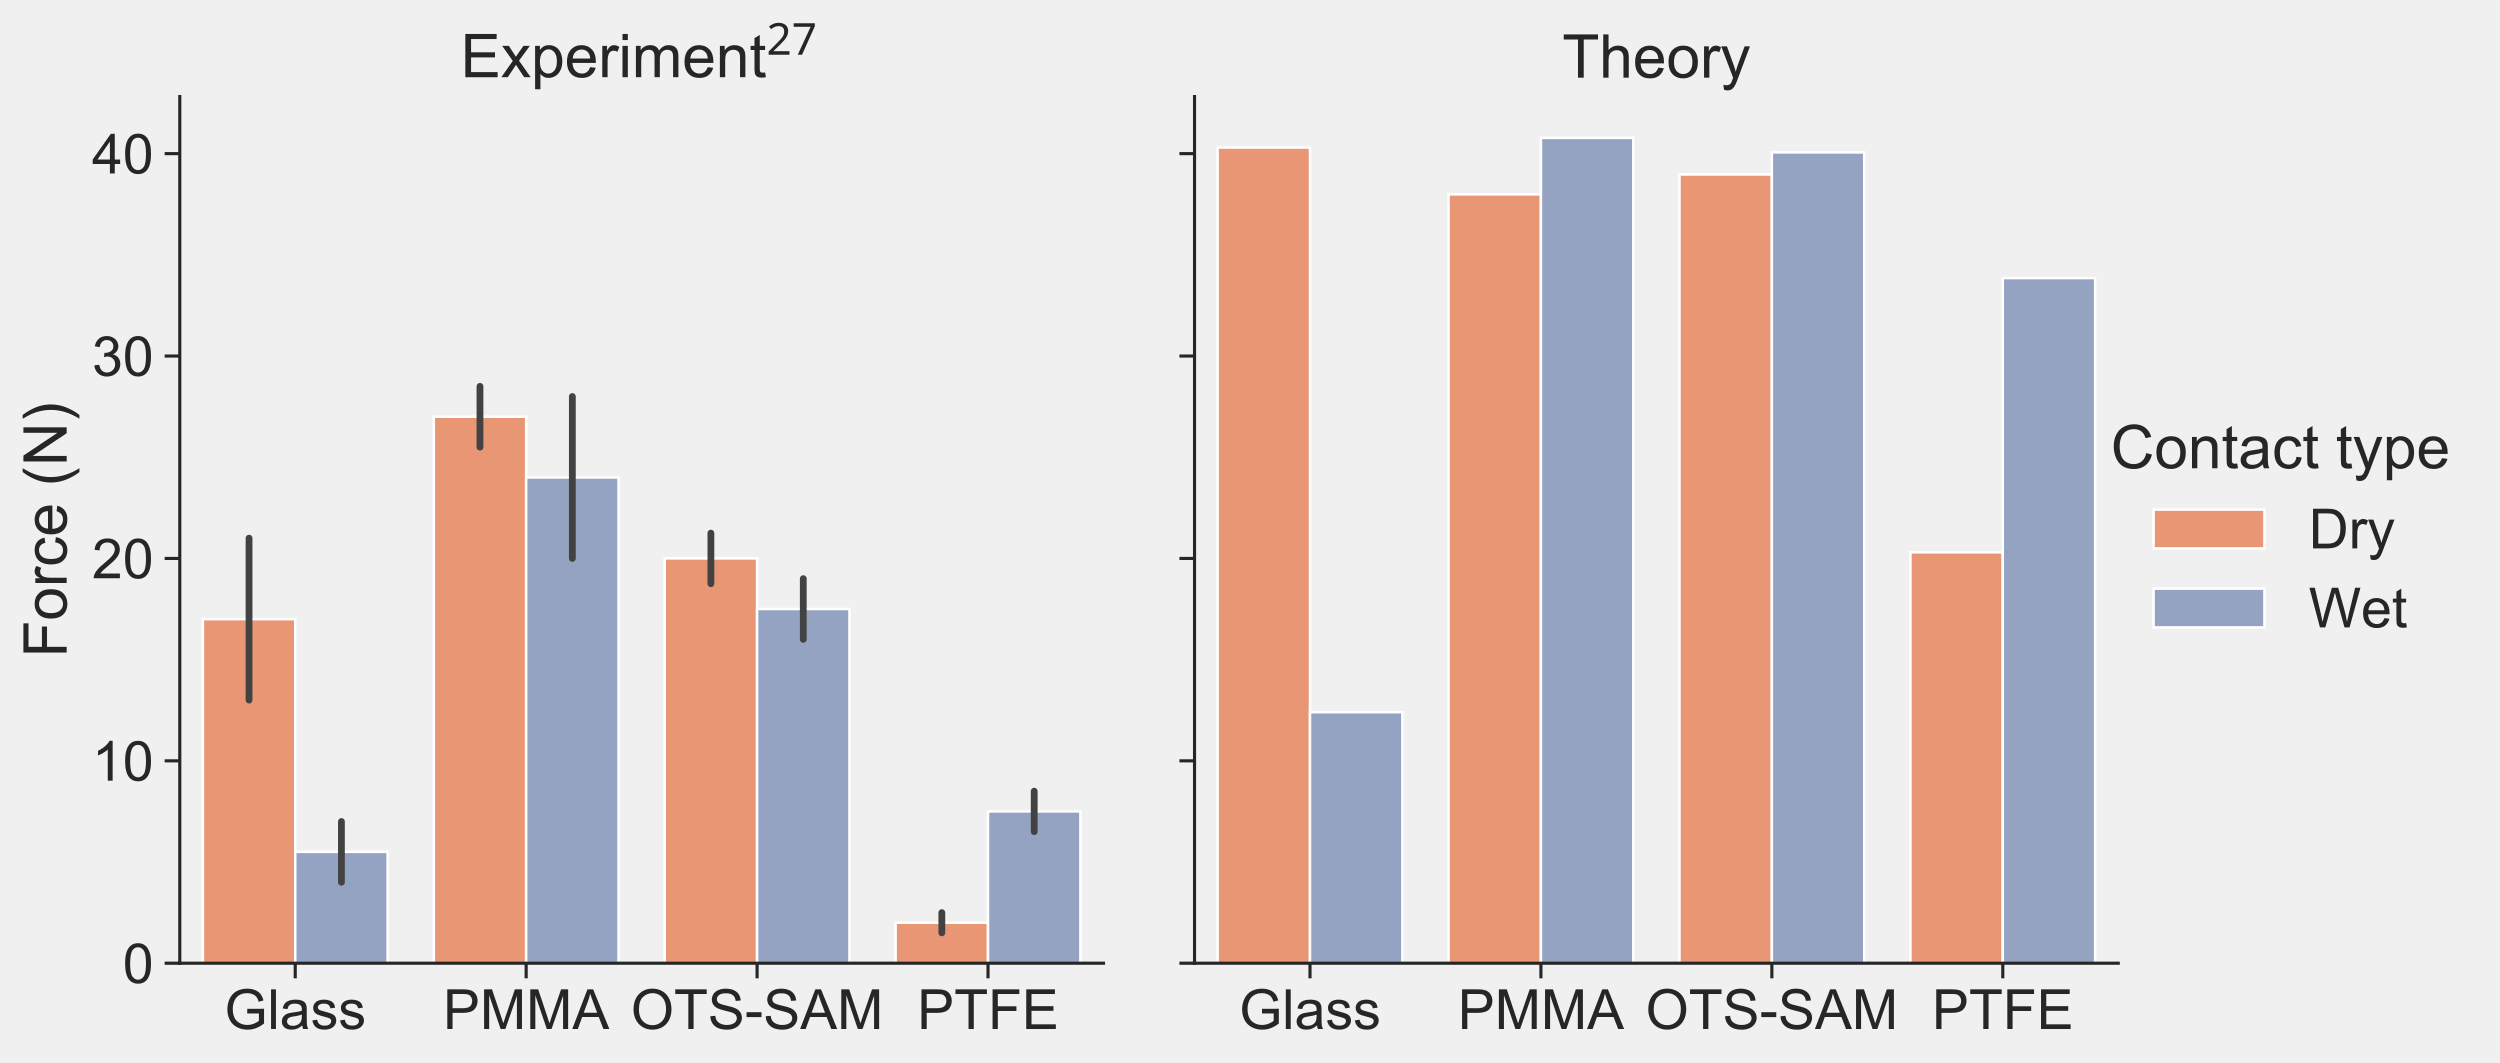
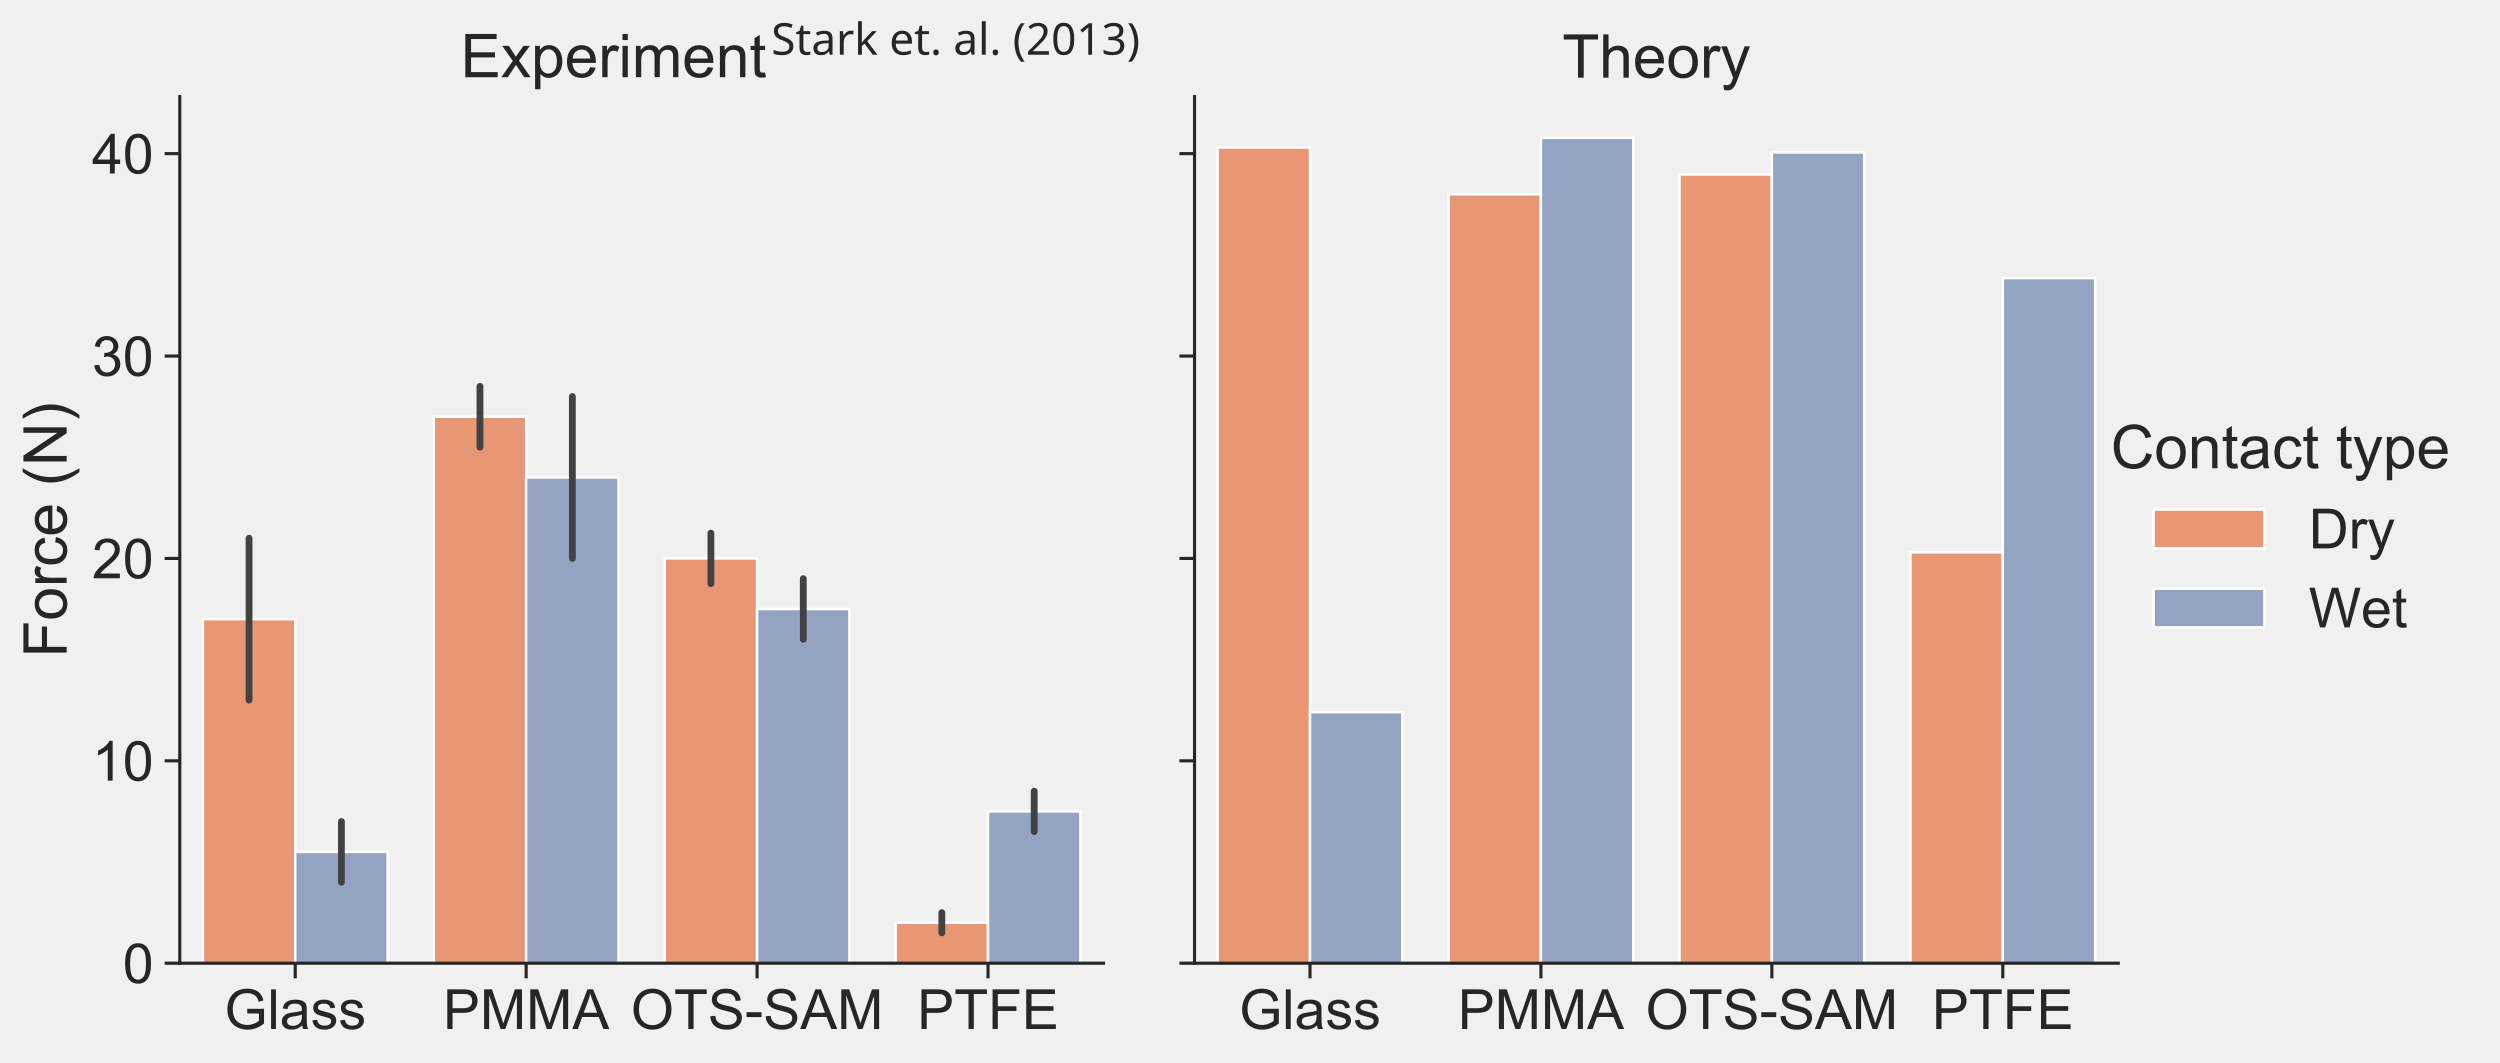
<svg xmlns="http://www.w3.org/2000/svg" xmlns:xlink="http://www.w3.org/1999/xlink" height="337.496pt" version="1.1" viewBox="0 0 793.965 337.496" width="793.965pt" id="svg573">
  <defs id="defs4">
    <style type="text/css" id="style2">
*{stroke-linecap:butt;stroke-linejoin:round;}
  </style>
    <defs id="defs288">
      <path d="m 0.734,0 18.938,26.953 -17.516,24.906 h 10.984 l 7.953,-12.156 q 2.25,-3.469 3.609,-5.812 2.156,3.219 3.953,5.703 l 8.75,12.266 h 10.5 L 29.984,27.438 49.266,0 H 38.484 L 27.828,16.109 25,20.453 11.375,0 Z" id="ArialMT-120" />
      <path d="m 6.594,-19.875 v 71.734 h 8 V 45.125 Q 17.438,49.078 21,51.047 q 3.562,1.984 8.641,1.984 6.641,0 11.719,-3.422 5.078,-3.422 7.656,-9.656 2.594,-6.219 2.594,-13.641 0,-7.953 -2.859,-14.328 Q 45.906,5.609 40.453,2.219 35.016,-1.172 29,-1.172 q -4.391,0 -7.891,1.859 Q 17.625,2.547 15.375,5.375 v -25.25 z m 7.953,45.516 q 0,-10.016 4.047,-14.797 4.062,-4.781 9.828,-4.781 5.859,0 10.031,4.953 Q 42.625,15.969 42.625,26.375 q 0,9.906 -4.078,14.828 -4.078,4.938 -9.734,4.938 -5.625,0 -9.953,-5.25 -4.312,-5.25 -4.312,-15.25 z" id="ArialMT-112" />
      <path d="M 6.641,61.469 V 71.578 H 15.438 V 61.469 Z M 6.641,0 V 51.859 H 15.438 V 0 Z" id="ArialMT-105" />
      <path d="m 6.594,0 v 51.859 h 7.859 v -7.281 q 2.438,3.812 6.484,6.125 4.062,2.328 9.234,2.328 5.766,0 9.453,-2.391 3.688,-2.391 5.203,-6.688 6.156,9.078 16.016,9.078 7.719,0 11.859,-4.281 4.156,-4.266 4.156,-13.156 V 0 h -8.75 v 32.672 q 0,5.266 -0.859,7.578 -0.844,2.328 -3.094,3.734 -2.234,1.422 -5.266,1.422 -5.469,0 -9.094,-3.641 Q 46.188,38.141 46.188,30.125 V 0 h -8.781 v 33.688 q 0,5.859 -2.156,8.781 -2.141,2.938 -7.031,2.938 -3.703,0 -6.859,-1.953 Q 18.219,41.5 16.797,37.734 15.375,33.984 15.375,26.906 V 0 Z" id="ArialMT-109" />
      <path d="M 6.594,0 V 51.859 H 14.5 v -7.375 q 5.719,8.547 16.5,8.547 4.688,0 8.625,-1.688 3.938,-1.688 5.891,-4.422 Q 47.469,44.188 48.25,40.438 48.734,37.984 48.734,31.891 V 0 H 39.938 v 31.547 q 0,5.375 -1.031,8.031 -1.016,2.656 -3.625,4.234 -2.609,1.594 -6.125,1.594 -5.625,0 -9.703,-3.562 Q 15.375,38.281 15.375,28.328 V 0 Z" id="ArialMT-110" />
      <path d="M 25.781,7.859 27.047,0.094 Q 23.344,-0.688 20.406,-0.688 15.625,-0.688 12.984,0.828 10.359,2.344 9.281,4.812 8.203,7.281 8.203,15.188 v 29.828 h -6.438 v 6.844 h 6.438 v 12.844 L 16.938,69.969 V 51.859 h 8.844 v -6.844 H 16.938 v -30.312 q 0,-3.766 0.469,-4.844 0.469,-1.062 1.516,-1.703 1.047,-0.641 3,-0.641 1.469,0 3.859,0.344 z" id="ArialMT-116" />
      <path d="M 19.188,8.297 H 53.609 V 0 H 7.328 v 8.297 q 5.609,5.812 15.297,15.594 9.703,9.797 12.188,12.641 4.734,5.312 6.609,9 1.891,3.688 1.891,7.25 0,5.812 -4.078,9.469 -4.078,3.672 -10.625,3.672 -4.641,0 -9.797,-1.609 -5.141,-1.609 -11,-4.891 v 9.969 Q 13.766,71.781 18.938,73 q 5.188,1.219 9.484,1.219 11.328,0 18.062,-5.672 6.734,-5.656 6.734,-15.125 0,-4.5 -1.688,-8.531 Q 49.859,40.875 45.406,35.406 44.188,33.984 37.641,27.219 31.109,20.453 19.188,8.297 Z" id="DejaVuSans-50" />
      <path d="m 10.797,72.906 h 38.719 v -8.312 h -29.688 V 46.734 q 2.141,0.734 4.281,1.094 2.156,0.359 4.312,0.359 Q 40.625,48.188 47.75,41.5 54.891,34.812 54.891,23.391 54.891,11.625 47.562,5.094 40.234,-1.422 26.906,-1.422 q -4.594,0 -9.359,0.781 -4.75,0.781 -9.828,2.344 V 11.625 q 4.391,-2.391 9.078,-3.562 4.688,-1.172 9.906,-1.172 8.453,0 13.375,4.438 4.938,4.438 4.938,12.062 0,7.609 -4.938,12.047 -4.922,4.453 -13.375,4.453 -3.953,0 -7.891,-0.875 -3.922,-0.875 -8.016,-2.734 z" id="DejaVuSans-53" />
    </defs>
  </defs>
  <g id="patch_1">
    <path d="M 0,337.496 H 793.965 V 0 H 0 Z" style="fill:none" id="path6" />
  </g>
  <g id="patch_2">
    <path d="M 57.093,305.9 H 350.449 V 30.672 H 57.093 Z" style="fill:none" id="path9" />
  </g>
  <g id="matplotlib.axis_1">
    <g id="xtick_1">
      <g id="line2d_1">
        <defs id="defs13">
          <path d="M 0,0 V 4.8" id="mce56244f4a" style="stroke:#262626" />
        </defs>
        <g id="g17">
          <use style="fill:#262626;stroke:#262626" x="93.762" xlink:href="#mce56244f4a" y="305.9" id="use15" width="100%" height="100%" />
        </g>
      </g>
      <g id="text_1">
        <defs id="defs24">
          <path d="m 41.219,28.078 v 8.391 l 30.312,0.062 V 9.969 Q 64.547,4.391 57.125,1.578 49.703,-1.219 41.891,-1.219 q -10.547,0 -19.172,4.516 -8.609,4.516 -13,13.062 -4.391,8.547 -4.391,19.094 0,10.453 4.359,19.5 4.375,9.062 12.578,13.453 8.203,4.391 18.891,4.391 7.766,0 14.031,-2.516 6.281,-2.5 9.844,-7 3.578,-4.484 5.422,-11.719 l -8.531,-2.344 q -1.625,5.469 -4.016,8.594 -2.391,3.125 -6.844,5 -4.438,1.891 -9.844,1.891 -6.5,0 -11.234,-1.984 Q 25.25,60.75 22.344,57.516 19.438,54.297 17.828,50.438 15.094,43.797 15.094,36.031 q 0,-9.562 3.297,-16.016 3.297,-6.438 9.594,-9.562 6.297,-3.125 13.375,-3.125 6.156,0 12.016,2.359 5.859,2.375 8.875,5.062 v 13.328 z" id="ArialMT-71" />
          <path d="M 6.391,0 V 71.578 H 15.188 V 0 Z" id="ArialMT-108" />
          <path d="M 40.438,6.391 Q 35.547,2.25 31.031,0.531 q -4.516,-1.703 -9.688,-1.703 -8.547,0 -13.141,4.172 -4.594,4.172 -4.594,10.672 0,3.812 1.734,6.953 1.734,3.156 4.547,5.062 2.812,1.906 6.328,2.875 2.578,0.688 7.812,1.328 10.641,1.266 15.672,3.016 0.047,1.812 0.047,2.297 0,5.375 -2.5,7.578 -3.359,2.969 -10,2.969 -6.203,0 -9.156,-2.172 -2.953,-2.172 -4.375,-7.688 L 5.125,37.062 q 1.172,5.516 3.859,8.906 2.688,3.391 7.766,5.219 5.078,1.844 11.766,1.844 6.641,0 10.781,-1.562 4.156,-1.562 6.109,-3.938 1.953,-2.359 2.734,-5.984 0.438,-2.234 0.438,-8.094 v -11.719 q 0,-12.266 0.562,-15.516 Q 49.703,2.984 51.375,0 h -9.188 q -1.359,2.734 -1.75,6.391 z M 39.703,26.031 Q 34.906,24.078 25.344,22.703 19.922,21.922 17.672,20.938 15.438,19.969 14.203,18.094 q -1.219,-1.875 -1.219,-4.172 0,-3.516 2.656,-5.859 2.672,-2.344 7.797,-2.344 5.078,0 9.031,2.219 3.953,2.219 5.812,6.078 1.422,2.984 1.422,8.781 z" id="ArialMT-97" />
          <path d="m 3.078,15.484 8.688,1.359 Q 12.5,11.625 15.844,8.844 19.188,6.062 25.203,6.062 q 6.047,0 8.969,2.453 2.938,2.469 2.938,5.797 0,2.969 -2.594,4.688 Q 32.719,20.172 25.531,21.969 15.875,24.422 12.141,26.203 8.406,27.984 6.469,31.125 q -1.922,3.156 -1.922,6.969 0,3.453 1.578,6.406 1.594,2.969 4.328,4.922 2.047,1.5 5.578,2.547 3.547,1.062 7.609,1.062 6.094,0 10.703,-1.766 4.625,-1.75 6.812,-4.766 2.203,-3 3.031,-8.016 L 35.594,37.312 q -0.578,4 -3.391,6.234 -2.812,2.25 -7.938,2.25 -6.047,0 -8.641,-2 -2.594,-2 -2.594,-4.688 0,-1.703 1.078,-3.078 1.078,-1.406 3.375,-2.344 1.312,-0.484 7.766,-2.234 9.328,-2.5 13,-4.094 3.688,-1.578 5.781,-4.609 2.109,-3.016 2.109,-7.516 0,-4.391 -2.562,-8.281 -2.562,-3.875 -7.406,-6 -4.828,-2.125 -10.922,-2.125 -10.109,0 -15.406,4.203 -5.297,4.203 -6.766,12.453 z" id="ArialMT-115" />
        </defs>
        <g style="fill:#262626" transform="matrix(0.176,0,0,-0.176,71.2685,326.7978)" id="g36">
          <use xlink:href="#ArialMT-71" id="use26" x="0" y="0" width="100%" height="100%" />
          <use x="77.783" xlink:href="#ArialMT-108" id="use28" y="0" width="100%" height="100%" />
          <use x="100" xlink:href="#ArialMT-97" id="use30" y="0" width="100%" height="100%" />
          <use x="155.615" xlink:href="#ArialMT-115" id="use32" y="0" width="100%" height="100%" />
          <use x="205.615" xlink:href="#ArialMT-115" id="use34" y="0" width="100%" height="100%" />
        </g>
      </g>
    </g>
    <g id="xtick_2">
      <g id="line2d_2">
        <g id="g42">
          <use style="fill:#262626;stroke:#262626" x="167.101" xlink:href="#mce56244f4a" y="305.9" id="use40" width="100%" height="100%" />
        </g>
      </g>
      <g id="text_2">
        <defs id="defs48">
          <path d="m 7.719,0 v 71.578 h 27 q 7.125,0 10.891,-0.672 5.266,-0.891 8.828,-3.359 3.578,-2.453 5.75,-6.906 2.172,-4.438 2.172,-9.766 0,-9.125 -5.812,-15.453 -5.812,-6.312 -21,-6.312 H 17.188 V 0 Z m 9.469,37.547 h 18.5 q 9.188,0 13.047,3.422 3.859,3.422 3.859,9.625 0,4.484 -2.281,7.672 Q 48.047,61.469 44.344,62.5 41.938,63.141 35.5,63.141 H 17.188 Z" id="ArialMT-80" />
          <path d="M 7.422,0 V 71.578 H 21.688 L 38.625,20.906 q 2.344,-7.094 3.422,-10.609 1.219,3.906 3.797,11.484 l 17.141,49.797 h 12.75 V 0 h -9.125 V 59.906 L 45.797,0 H 37.25 L 16.547,60.938 V 0 Z" id="ArialMT-77" />
          <path d="M -0.141,0 27.344,71.578 H 37.547 L 66.844,0 H 56.062 L 47.703,21.688 H 17.781 L 9.906,0 Z m 20.656,29.391 H 44.781 L 37.312,49.219 Q 33.891,58.25 32.234,64.062 30.859,57.172 28.375,50.391 Z" id="ArialMT-65" />
        </defs>
        <g style="fill:#262626" transform="matrix(0.176,0,0,-0.176,140.7014,326.7978)" id="g58">
          <use xlink:href="#ArialMT-80" id="use50" x="0" y="0" width="100%" height="100%" />
          <use x="66.699" xlink:href="#ArialMT-77" id="use52" y="0" width="100%" height="100%" />
          <use x="150" xlink:href="#ArialMT-77" id="use54" y="0" width="100%" height="100%" />
          <use x="233.301" xlink:href="#ArialMT-65" id="use56" y="0" width="100%" height="100%" />
        </g>
      </g>
    </g>
    <g id="xtick_3">
      <g id="line2d_3">
        <g id="g64">
          <use style="fill:#262626;stroke:#262626" x="240.441" xlink:href="#mce56244f4a" y="305.9" id="use62" width="100%" height="100%" />
        </g>
      </g>
      <g id="text_3">
        <defs id="defs71">
          <path d="m 4.828,34.859 q 0,17.828 9.562,27.906 9.578,10.094 24.719,10.094 9.922,0 17.875,-4.75 7.953,-4.734 12.125,-13.203 4.188,-8.469 4.188,-19.219 0,-10.875 -4.406,-19.469 Q 64.5,7.625 56.438,3.203 48.391,-1.219 39.062,-1.219 q -10.109,0 -18.078,4.875 -7.953,4.891 -12.062,13.328 -4.094,8.453 -4.094,17.875 z M 14.594,34.719 q 0,-12.938 6.953,-20.391 6.969,-7.438 17.469,-7.438 10.688,0 17.594,7.516 6.922,7.516 6.922,21.344 0,8.734 -2.953,15.25 -2.953,6.516 -8.656,10.109 -5.688,3.594 -12.766,3.594 -10.047,0 -17.312,-6.922 -7.25,-6.906 -7.25,-23.062 z" id="ArialMT-79" />
          <path d="M 25.922,0 V 63.141 H 2.344 v 8.438 h 56.734 v -8.438 H 35.406 V 0 Z" id="ArialMT-84" />
          <path d="m 4.5,23 8.922,0.781 q 0.641,-5.375 2.953,-8.812 2.328,-3.438 7.203,-5.562 4.891,-2.125 11,-2.125 5.406,0 9.562,1.609 4.156,1.609 6.172,4.406 2.031,2.812 2.031,6.141 0,3.359 -1.953,5.875 -1.953,2.516 -6.438,4.234 -2.891,1.125 -12.75,3.484 -9.859,2.375 -13.812,4.469 -5.141,2.688 -7.656,6.656 -2.5,3.984 -2.5,8.922 0,5.422 3.062,10.125 3.078,4.719 8.984,7.156 5.922,2.438 13.141,2.438 7.953,0 14.031,-2.562 6.094,-2.562 9.359,-7.547 3.266,-4.969 3.516,-11.266 L 50.25,50.734 q -0.734,6.781 -4.969,10.25 -4.219,3.469 -12.469,3.469 -8.594,0 -12.531,-3.156 -3.922,-3.141 -3.922,-7.578 0,-3.859 2.781,-6.359 2.734,-2.484 14.281,-5.094 11.547,-2.609 15.844,-4.562 6.25,-2.891 9.219,-7.312 2.984,-4.406 2.984,-10.172 0,-5.719 -3.266,-10.781 -3.266,-5.047 -9.406,-7.859 -6.125,-2.797 -13.781,-2.797 -9.719,0 -16.297,2.828 Q 12.156,4.438 8.422,10.125 4.688,15.828 4.5,23 Z" id="ArialMT-83" />
          <path d="m 3.172,21.484 v 8.844 h 27 v -8.844 z" id="ArialMT-45" />
        </defs>
        <g style="fill:#262626" transform="matrix(0.176,0,0,-0.176,200.3511,326.7978)" id="g87">
          <use xlink:href="#ArialMT-79" id="use73" x="0" y="0" width="100%" height="100%" />
          <use x="77.783" xlink:href="#ArialMT-84" id="use75" y="0" width="100%" height="100%" />
          <use x="138.867" xlink:href="#ArialMT-83" id="use77" y="0" width="100%" height="100%" />
          <use x="205.566" xlink:href="#ArialMT-45" id="use79" y="0" width="100%" height="100%" />
          <use x="238.867" xlink:href="#ArialMT-83" id="use81" y="0" width="100%" height="100%" />
          <use x="305.566" xlink:href="#ArialMT-65" id="use83" y="0" width="100%" height="100%" />
          <use x="372.266" xlink:href="#ArialMT-77" id="use85" y="0" width="100%" height="100%" />
        </g>
      </g>
    </g>
    <g id="xtick_4">
      <g id="line2d_4">
        <g id="g93">
          <use style="fill:#262626;stroke:#262626" x="313.78" xlink:href="#mce56244f4a" y="305.9" id="use91" width="100%" height="100%" />
        </g>
      </g>
      <g id="text_4">
        <defs id="defs98">
          <path d="M 8.203,0 V 71.578 H 56.5 v -8.438 H 17.672 V 40.969 h 33.594 V 32.516 H 17.672 V 0 Z" id="ArialMT-70" />
          <path d="m 7.906,0 v 71.578 h 51.766 v -8.438 H 17.391 V 41.219 h 39.594 V 32.812 H 17.391 V 8.453 h 43.938 V 0 Z" id="ArialMT-69" />
        </defs>
        <g style="fill:#262626" transform="matrix(0.176,0,0,-0.176,291.2903,326.7978)" id="g108">
          <use xlink:href="#ArialMT-80" id="use100" x="0" y="0" width="100%" height="100%" />
          <use x="66.699" xlink:href="#ArialMT-84" id="use102" y="0" width="100%" height="100%" />
          <use x="127.783" xlink:href="#ArialMT-70" id="use104" y="0" width="100%" height="100%" />
          <use x="188.867" xlink:href="#ArialMT-69" id="use106" y="0" width="100%" height="100%" />
        </g>
      </g>
    </g>
  </g>
  <g id="matplotlib.axis_2">
    <g id="ytick_1">
      <g id="line2d_5">
        <defs id="defs114">
          <path d="M 0,0 H -4.8" id="m648269ca8a" style="stroke:#262626" />
        </defs>
        <g id="g118">
          <use style="fill:#262626;stroke:#262626" x="57.092" xlink:href="#m648269ca8a" y="305.9" id="use116" width="100%" height="100%" />
        </g>
      </g>
      <g id="text_5">
        <defs id="defs122">
          <path d="m 4.156,35.297 q 0,12.703 2.609,20.438 2.609,7.75 7.75,11.938 5.156,4.203 12.969,4.203 5.766,0 10.109,-2.328 4.344,-2.312 7.172,-6.688 Q 47.609,58.5 49.219,52.219 q 1.609,-6.266 1.609,-16.922 0,-12.594 -2.594,-20.328 Q 45.656,7.234 40.5,3 35.359,-1.219 27.484,-1.219 q -10.344,0 -16.25,7.422 -7.078,8.938 -7.078,29.094 z m 9.031,0 q 0,-17.625 4.125,-23.469 Q 21.438,6 27.484,6 q 6.062,0 10.188,5.859 4.125,5.859 4.125,23.438 0,17.688 -4.125,23.484 -4.125,5.812 -10.281,5.812 -6.047,0 -9.672,-5.125 Q 13.188,52.938 13.188,35.297 Z" id="ArialMT-48" />
        </defs>
        <g style="fill:#262626" transform="matrix(0.176,0,0,-0.176,39.00525,312.1989)" id="g126">
          <use xlink:href="#ArialMT-48" id="use124" x="0" y="0" width="100%" height="100%" />
        </g>
      </g>
    </g>
    <g id="ytick_2">
      <g id="line2d_6">
        <g id="g132">
          <use style="fill:#262626;stroke:#262626" x="57.092" xlink:href="#m648269ca8a" y="241.623" id="use130" width="100%" height="100%" />
        </g>
      </g>
      <g id="text_6">
        <defs id="defs136">
          <path d="m 37.25,0 h -8.781 v 56 q -3.172,-3.016 -8.328,-6.047 -5.156,-3.031 -9.25,-4.547 v 8.5 q 7.375,3.469 12.891,8.391 5.516,4.938 7.812,9.578 H 37.25 Z" id="ArialMT-49" />
        </defs>
        <g style="fill:#262626" transform="matrix(0.176,0,0,-0.176,29.218,247.9218)" id="g142">
          <use xlink:href="#ArialMT-49" id="use138" x="0" y="0" width="100%" height="100%" />
          <use x="55.615" xlink:href="#ArialMT-48" id="use140" y="0" width="100%" height="100%" />
        </g>
      </g>
    </g>
    <g id="ytick_3">
      <g id="line2d_7">
        <g id="g148">
          <use style="fill:#262626;stroke:#262626" x="57.092" xlink:href="#m648269ca8a" y="177.346" id="use146" width="100%" height="100%" />
        </g>
      </g>
      <g id="text_7">
        <defs id="defs152">
          <path d="M 50.344,8.453 V 0 H 3.031 Q 2.938,3.172 4.047,6.109 5.859,10.938 9.828,15.625 13.812,20.312 21.344,26.469 q 11.672,9.562 15.766,15.156 4.109,5.594 4.109,10.578 0,5.219 -3.75,8.797 -3.734,3.594 -9.734,3.594 -6.344,0 -10.156,-3.812 Q 13.766,56.984 13.719,50.25 L 4.688,51.172 q 0.922,10.109 6.969,15.406 6.062,5.297 16.281,5.297 10.297,0 16.297,-5.719 Q 50.25,60.453 50.25,52 50.25,47.703 48.484,43.547 46.734,39.406 42.656,34.812 38.578,30.219 29.109,22.219 21.188,15.578 18.938,13.203 q -2.234,-2.359 -3.703,-4.75 z" id="ArialMT-50" />
        </defs>
        <g style="fill:#262626" transform="matrix(0.176,0,0,-0.176,29.218,183.6447)" id="g158">
          <use xlink:href="#ArialMT-50" id="use154" x="0" y="0" width="100%" height="100%" />
          <use x="55.615" xlink:href="#ArialMT-48" id="use156" y="0" width="100%" height="100%" />
        </g>
      </g>
    </g>
    <g id="ytick_4">
      <g id="line2d_8">
        <g id="g164">
          <use style="fill:#262626;stroke:#262626" x="57.092" xlink:href="#m648269ca8a" y="113.069" id="use162" width="100%" height="100%" />
        </g>
      </g>
      <g id="text_8">
        <defs id="defs168">
          <path d="m 4.203,18.891 8.781,1.172 Q 14.5,12.594 18.141,9.297 21.781,6 27,6 33.203,6 37.469,10.297 41.75,14.594 41.75,20.953 q 0,6.047 -3.953,9.969 -3.953,3.938 -10.062,3.938 -2.484,0 -6.203,-0.969 l 0.984,7.719 Q 23.391,41.5 23.922,41.5 q 5.625,0 10.109,2.922 4.5,2.938 4.5,9.047 0,4.828 -3.281,8 -3.266,3.188 -8.438,3.188 -5.125,0 -8.547,-3.234 -3.422,-3.219 -4.391,-9.656 l -8.797,1.562 q 1.609,8.828 7.312,13.688 5.719,4.859 14.219,4.859 5.859,0 10.781,-2.516 4.938,-2.516 7.547,-6.859 2.625,-4.344 2.625,-9.234 0,-4.625 -2.5,-8.438 -2.484,-3.812 -7.359,-6.062 6.344,-1.453 9.859,-6.078 3.516,-4.609 3.516,-11.547 0,-9.375 -6.844,-15.891 -6.828,-6.516 -17.281,-6.516 -9.422,0 -15.656,5.609 -6.219,5.625 -7.094,14.547 z" id="ArialMT-51" />
        </defs>
        <g style="fill:#262626" transform="matrix(0.176,0,0,-0.176,29.218,119.3677)" id="g174">
          <use xlink:href="#ArialMT-51" id="use170" x="0" y="0" width="100%" height="100%" />
          <use x="55.615" xlink:href="#ArialMT-48" id="use172" y="0" width="100%" height="100%" />
        </g>
      </g>
    </g>
    <g id="ytick_5">
      <g id="line2d_9">
        <g id="g180">
          <use style="fill:#262626;stroke:#262626" x="57.092" xlink:href="#m648269ca8a" y="48.792" id="use178" width="100%" height="100%" />
        </g>
      </g>
      <g id="text_9">
        <defs id="defs184">
          <path d="m 32.328,0 v 17.141 h -31.062 v 8.062 l 32.672,46.375 h 7.172 v -46.375 h 9.672 v -8.062 H 41.109 V 0 Z m 0,25.203 V 57.469 L 9.906,25.203 Z" id="ArialMT-52" />
        </defs>
        <g style="fill:#262626" transform="matrix(0.176,0,0,-0.176,29.218,55.09058)" id="g190">
          <use xlink:href="#ArialMT-52" id="use186" x="0" y="0" width="100%" height="100%" />
          <use x="55.615" xlink:href="#ArialMT-48" id="use188" y="0" width="100%" height="100%" />
        </g>
      </g>
    </g>
    <g id="text_10">
      <defs id="defs202">
        <path d="m 3.328,25.922 q 0,14.406 8,21.344 6.688,5.766 16.312,5.766 10.688,0 17.469,-7.016 6.797,-7 6.797,-19.359 0,-10 -3,-15.75 -3,-5.734 -8.75,-8.906 Q 34.422,-1.172 27.641,-1.172 16.75,-1.172 10.031,5.812 3.328,12.797 3.328,25.922 Z m 9.031,0 q 0,-9.953 4.344,-14.906 4.344,-4.953 10.938,-4.953 6.547,0 10.891,4.969 4.344,4.984 4.344,15.188 0,9.625 -4.375,14.578 Q 34.125,45.75 27.641,45.75 q -6.594,0 -10.938,-4.938 -4.344,-4.922 -4.344,-14.891 z" id="ArialMT-111" />
        <path d="m 6.5,0 v 51.859 h 7.906 V 44 Q 17.438,49.516 20,51.266 q 2.562,1.766 5.641,1.766 4.438,0 9.031,-2.828 l -3.031,-8.156 q -3.219,1.906 -6.438,1.906 -2.891,0 -5.188,-1.734 -2.297,-1.734 -3.266,-4.812 -1.469,-4.688 -1.469,-10.25 V 0 Z" id="ArialMT-114" />
        <path d="m 40.438,19 8.641,-1.125 Q 47.656,8.938 41.812,3.875 35.984,-1.172 27.484,-1.172 16.844,-1.172 10.375,5.781 3.906,12.75 3.906,25.734 q 0,8.391 2.781,14.688 2.781,6.312 8.469,9.453 5.688,3.156 12.391,3.156 8.438,0 13.812,-4.281 5.375,-4.266 6.891,-12.125 l -8.547,-1.328 q -1.219,5.234 -4.328,7.859 -3.094,2.641 -7.5,2.641 -6.641,0 -10.797,-4.766 -4.141,-4.75 -4.141,-15.047 0,-10.453 4,-15.188 Q 20.953,6.062 27.391,6.062 32.562,6.062 36.031,9.234 39.5,12.406 40.438,19 Z" id="ArialMT-99" />
        <path d="m 42.094,16.703 9.078,-1.125 Q 49.031,7.625 43.219,3.219 37.406,-1.172 28.375,-1.172 q -11.375,0 -18.047,7 -6.672,7.016 -6.672,19.656 0,13.094 6.734,20.312 6.75,7.234 17.484,7.234 10.406,0 17,-7.078 6.594,-7.078 6.594,-19.922 0,-0.781 -0.047,-2.344 H 12.75 q 0.484,-8.547 4.828,-13.094 4.344,-4.531 10.844,-4.531 4.828,0 8.25,2.531 3.422,2.547 5.422,8.109 z M 13.234,30.906 H 42.188 q -0.578,6.547 -3.312,9.812 -4.203,5.078 -10.891,5.078 -6.062,0 -10.188,-4.047 -4.125,-4.047 -4.562,-10.844 z" id="ArialMT-101" />
        <path id="ArialMT-32" d="" />
        <path d="m 23.391,-21.047 q -7.281,9.188 -12.312,21.484 Q 6.062,12.75 6.062,25.922 q 0,11.625 3.75,22.266 4.391,12.359 13.578,24.609 H 29.688 q -5.906,-10.156 -7.812,-14.5 -2.984,-6.734 -4.688,-14.062 -2.094,-9.125 -2.094,-18.359 0,-23.484 14.594,-46.922 z" id="ArialMT-40" />
        <path d="m 7.625,0 v 71.578 h 9.703 L 54.938,15.375 v 56.203 h 9.078 V 0 h -9.719 L 16.703,56.25 V 0 Z" id="ArialMT-78" />
        <path d="M 12.359,-21.047 H 6.062 q 14.594,23.438 14.594,46.922 0,9.188 -2.094,18.219 -1.672,7.328 -4.641,14.062 -1.906,4.391 -7.859,14.641 h 6.297 Q 21.531,60.547 25.922,48.188 29.688,37.547 29.688,25.922 29.688,12.75 24.625,0.438 19.578,-11.859 12.359,-21.047 Z" id="ArialMT-41" />
      </defs>
      <g style="fill:#262626" transform="matrix(0,-0.192,-0.192,0,21.177,208.816)" id="g222">
        <use xlink:href="#ArialMT-70" id="use204" x="0" y="0" width="100%" height="100%" />
        <use x="61.084" xlink:href="#ArialMT-111" id="use206" y="0" width="100%" height="100%" />
        <use x="116.699" xlink:href="#ArialMT-114" id="use208" y="0" width="100%" height="100%" />
        <use x="150" xlink:href="#ArialMT-99" id="use210" y="0" width="100%" height="100%" />
        <use x="200" xlink:href="#ArialMT-101" id="use212" y="0" width="100%" height="100%" />
        <use x="255.615" xlink:href="#ArialMT-32" id="use214" y="0" width="100%" height="100%" />
        <use x="283.398" xlink:href="#ArialMT-40" id="use216" y="0" width="100%" height="100%" />
        <use x="316.699" xlink:href="#ArialMT-78" id="use218" y="0" width="100%" height="100%" />
        <use x="388.916" xlink:href="#ArialMT-41" id="use220" y="0" width="100%" height="100%" />
      </g>
    </g>
  </g>
  <g id="patch_3">
    <path clip-path="url(#p8c6a1ad469)" d="M 64.426,305.9 H 93.762 V 196.629 H 64.426 Z" style="fill:#e99675;stroke:#ffffff;stroke-width:0.8;stroke-linejoin:miter" id="path226" />
  </g>
  <g id="patch_4">
    <path clip-path="url(#p8c6a1ad469)" d="m 137.766,305.9 h 29.336 V 132.352 h -29.336 z" style="fill:#e99675;stroke:#ffffff;stroke-width:0.8;stroke-linejoin:miter" id="path229" />
  </g>
  <g id="patch_5">
    <path clip-path="url(#p8c6a1ad469)" d="M 211.105,305.9 H 240.441 V 177.346 h -29.336 z" style="fill:#e99675;stroke:#ffffff;stroke-width:0.8;stroke-linejoin:miter" id="path232" />
  </g>
  <g id="patch_6">
    <path clip-path="url(#p8c6a1ad469)" d="m 284.444,305.9 h 29.336 v -12.855 h -29.336 z" style="fill:#e99675;stroke:#ffffff;stroke-width:0.8;stroke-linejoin:miter" id="path235" />
  </g>
  <g id="patch_7">
    <path clip-path="url(#p8c6a1ad469)" d="M 93.762,305.9 H 123.098 V 270.548 H 93.762 Z" style="fill:#95a3c3;stroke:#ffffff;stroke-width:0.8;stroke-linejoin:miter" id="path238" />
  </g>
  <g id="patch_8">
    <path clip-path="url(#p8c6a1ad469)" d="m 167.101,305.9 h 29.336 V 151.635 h -29.336 z" style="fill:#95a3c3;stroke:#ffffff;stroke-width:0.8;stroke-linejoin:miter" id="path241" />
  </g>
  <g id="patch_9">
    <path clip-path="url(#p8c6a1ad469)" d="m 240.441,305.9 h 29.336 V 193.415 h -29.336 z" style="fill:#95a3c3;stroke:#ffffff;stroke-width:0.8;stroke-linejoin:miter" id="path244" />
  </g>
  <g id="patch_10">
    <path clip-path="url(#p8c6a1ad469)" d="m 313.78,305.9 h 29.336 v -48.208 h -29.336 z" style="fill:#95a3c3;stroke:#ffffff;stroke-width:0.8;stroke-linejoin:miter" id="path247" />
  </g>
  <g id="line2d_10">
    <path clip-path="url(#p8c6a1ad469)" d="M 79.094,222.34 V 170.918" style="fill:none;stroke:#424242;stroke-width:2.16;stroke-linecap:round" id="path250" />
  </g>
  <g id="line2d_11">
    <path clip-path="url(#p8c6a1ad469)" d="M 152.434,141.993 V 122.71" style="fill:none;stroke:#424242;stroke-width:2.16;stroke-linecap:round" id="path253" />
  </g>
  <g id="line2d_12">
    <path clip-path="url(#p8c6a1ad469)" d="M 225.773,185.38 V 169.311" style="fill:none;stroke:#424242;stroke-width:2.16;stroke-linecap:round" id="path256" />
  </g>
  <g id="line2d_13">
    <path clip-path="url(#p8c6a1ad469)" d="m 299.112,296.258 v -6.428" style="fill:none;stroke:#424242;stroke-width:2.16;stroke-linecap:round" id="path259" />
  </g>
  <g id="line2d_14">
    <path clip-path="url(#p8c6a1ad469)" d="M 108.43,280.189 V 260.906" style="fill:none;stroke:#424242;stroke-width:2.16;stroke-linecap:round" id="path262" />
  </g>
  <g id="line2d_15">
    <path clip-path="url(#p8c6a1ad469)" d="M 181.769,177.346 V 125.924" style="fill:none;stroke:#424242;stroke-width:2.16;stroke-linecap:round" id="path265" />
  </g>
  <g id="line2d_16">
    <path clip-path="url(#p8c6a1ad469)" d="M 255.108,203.057 V 183.774" style="fill:none;stroke:#424242;stroke-width:2.16;stroke-linecap:round" id="path268" />
  </g>
  <g id="line2d_17">
    <path clip-path="url(#p8c6a1ad469)" d="M 328.448,264.12 V 251.264" style="fill:none;stroke:#424242;stroke-width:2.16;stroke-linecap:round" id="path271" />
  </g>
  <g id="patch_11">
    <path d="M 57.093,305.9 V 30.672" style="fill:none;stroke:#262626;stroke-linecap:square;stroke-linejoin:miter" id="path274" />
  </g>
  <g id="patch_12">
    <path d="M 57.093,305.9 H 350.449" style="fill:none;stroke:#262626;stroke-linecap:square;stroke-linejoin:miter" id="path277" />
  </g>
  <use transform="matrix(0.192,0,0,-0.192,146.267,24.525)" xlink:href="#ArialMT-69" id="use290" x="0" y="0" width="100%" height="100%" style="fill:#262626" />
  <use transform="matrix(0.192,0,0,-0.192,159.0732,24.525)" xlink:href="#ArialMT-120" id="use292" x="0" y="0" width="100%" height="100%" style="fill:#262626" />
  <use transform="matrix(0.192,0,0,-0.192,168.6732,24.525)" xlink:href="#ArialMT-112" id="use294" x="0" y="0" width="100%" height="100%" style="fill:#262626" />
  <use transform="matrix(0.192,0,0,-0.192,179.3513,24.525)" xlink:href="#ArialMT-101" id="use296" x="0" y="0" width="100%" height="100%" style="fill:#262626" />
  <use transform="matrix(0.192,0,0,-0.192,190.0295,24.525)" xlink:href="#ArialMT-114" id="use298" x="0" y="0" width="100%" height="100%" style="fill:#262626" />
  <use transform="matrix(0.192,0,0,-0.192,196.4232,24.525)" xlink:href="#ArialMT-105" id="use300" x="0" y="0" width="100%" height="100%" style="fill:#262626" />
  <use transform="matrix(0.192,0,0,-0.192,200.6889,24.525)" xlink:href="#ArialMT-109" id="use302" x="0" y="0" width="100%" height="100%" style="fill:#262626" />
  <use transform="matrix(0.192,0,0,-0.192,216.6826,24.525)" xlink:href="#ArialMT-101" id="use304" x="0" y="0" width="100%" height="100%" style="fill:#262626" />
  <use transform="matrix(0.192,0,0,-0.192,227.3607,24.525)" xlink:href="#ArialMT-110" id="use306" x="0" y="0" width="100%" height="100%" style="fill:#262626" />
  <use transform="matrix(0.192,0,0,-0.192,238.0389,24.525)" xlink:href="#ArialMT-116" id="use308" x="0" y="0" width="100%" height="100%" style="fill:#262626" />
  <g id="axes_2">
    <g id="patch_13">
      <path d="M 379.368,305.9 H 672.725 V 30.672 H 379.368 Z" style="fill:none" id="path318" />
    </g>
    <g id="matplotlib.axis_3">
      <g id="xtick_5">
        <g id="line2d_18">
          <g id="g323">
            <use style="fill:#262626;stroke:#262626" x="416.038" xlink:href="#mce56244f4a" y="305.9" id="use321" width="100%" height="100%" />
          </g>
        </g>
        <g id="text_12">
          <g style="fill:#262626" transform="matrix(0.176,0,0,-0.176,393.5442,326.7978)" id="g336">
            <use xlink:href="#ArialMT-71" id="use326" x="0" y="0" width="100%" height="100%" />
            <use x="77.783" xlink:href="#ArialMT-108" id="use328" y="0" width="100%" height="100%" />
            <use x="100" xlink:href="#ArialMT-97" id="use330" y="0" width="100%" height="100%" />
            <use x="155.615" xlink:href="#ArialMT-115" id="use332" y="0" width="100%" height="100%" />
            <use x="205.615" xlink:href="#ArialMT-115" id="use334" y="0" width="100%" height="100%" />
          </g>
        </g>
      </g>
      <g id="xtick_6">
        <g id="line2d_19">
          <g id="g342">
            <use style="fill:#262626;stroke:#262626" x="489.377" xlink:href="#mce56244f4a" y="305.9" id="use340" width="100%" height="100%" />
          </g>
        </g>
        <g id="text_13">
          <g style="fill:#262626" transform="matrix(0.176,0,0,-0.176,462.9771,326.7978)" id="g353">
            <use xlink:href="#ArialMT-80" id="use345" x="0" y="0" width="100%" height="100%" />
            <use x="66.699" xlink:href="#ArialMT-77" id="use347" y="0" width="100%" height="100%" />
            <use x="150" xlink:href="#ArialMT-77" id="use349" y="0" width="100%" height="100%" />
            <use x="233.301" xlink:href="#ArialMT-65" id="use351" y="0" width="100%" height="100%" />
          </g>
        </g>
      </g>
      <g id="xtick_7">
        <g id="line2d_20">
          <g id="g359">
            <use style="fill:#262626;stroke:#262626" x="562.716" xlink:href="#mce56244f4a" y="305.9" id="use357" width="100%" height="100%" />
          </g>
        </g>
        <g id="text_14">
          <g style="fill:#262626" transform="matrix(0.176,0,0,-0.176,522.6268,326.7978)" id="g376">
            <use xlink:href="#ArialMT-79" id="use362" x="0" y="0" width="100%" height="100%" />
            <use x="77.783" xlink:href="#ArialMT-84" id="use364" y="0" width="100%" height="100%" />
            <use x="138.867" xlink:href="#ArialMT-83" id="use366" y="0" width="100%" height="100%" />
            <use x="205.566" xlink:href="#ArialMT-45" id="use368" y="0" width="100%" height="100%" />
            <use x="238.867" xlink:href="#ArialMT-83" id="use370" y="0" width="100%" height="100%" />
            <use x="305.566" xlink:href="#ArialMT-65" id="use372" y="0" width="100%" height="100%" />
            <use x="372.266" xlink:href="#ArialMT-77" id="use374" y="0" width="100%" height="100%" />
          </g>
        </g>
      </g>
      <g id="xtick_8">
        <g id="line2d_21">
          <g id="g382">
            <use style="fill:#262626;stroke:#262626" x="636.056" xlink:href="#mce56244f4a" y="305.9" id="use380" width="100%" height="100%" />
          </g>
        </g>
        <g id="text_15">
          <g style="fill:#262626" transform="matrix(0.176,0,0,-0.176,613.5661,326.7978)" id="g393">
            <use xlink:href="#ArialMT-80" id="use385" x="0" y="0" width="100%" height="100%" />
            <use x="66.699" xlink:href="#ArialMT-84" id="use387" y="0" width="100%" height="100%" />
            <use x="127.783" xlink:href="#ArialMT-70" id="use389" y="0" width="100%" height="100%" />
            <use x="188.867" xlink:href="#ArialMT-69" id="use391" y="0" width="100%" height="100%" />
          </g>
        </g>
      </g>
    </g>
    <g id="matplotlib.axis_4">
      <g id="ytick_6">
        <g id="line2d_22">
          <g id="g400">
            <use style="fill:#262626;stroke:#262626" x="379.368" xlink:href="#m648269ca8a" y="305.9" id="use398" width="100%" height="100%" />
          </g>
        </g>
      </g>
      <g id="ytick_7">
        <g id="line2d_23">
          <g id="g406">
            <use style="fill:#262626;stroke:#262626" x="379.368" xlink:href="#m648269ca8a" y="241.623" id="use404" width="100%" height="100%" />
          </g>
        </g>
      </g>
      <g id="ytick_8">
        <g id="line2d_24">
          <g id="g412">
            <use style="fill:#262626;stroke:#262626" x="379.368" xlink:href="#m648269ca8a" y="177.346" id="use410" width="100%" height="100%" />
          </g>
        </g>
      </g>
      <g id="ytick_9">
        <g id="line2d_25">
          <g id="g418">
            <use style="fill:#262626;stroke:#262626" x="379.368" xlink:href="#m648269ca8a" y="113.069" id="use416" width="100%" height="100%" />
          </g>
        </g>
      </g>
      <g id="ytick_10">
        <g id="line2d_26">
          <g id="g424">
            <use style="fill:#262626;stroke:#262626" x="379.368" xlink:href="#m648269ca8a" y="48.792" id="use422" width="100%" height="100%" />
          </g>
        </g>
      </g>
    </g>
    <g id="patch_14">
      <path clip-path="url(#pbe8cdf3d05)" d="m 386.702,305.9 h 29.336 V 46.863 h -29.336 z" style="fill:#e99675;stroke:#ffffff;stroke-width:0.8;stroke-linejoin:miter" id="path429" />
    </g>
    <g id="patch_15">
      <path clip-path="url(#pbe8cdf3d05)" d="M 460.041,305.9 H 489.377 V 61.711 h -29.336 z" style="fill:#e99675;stroke:#ffffff;stroke-width:0.8;stroke-linejoin:miter" id="path432" />
    </g>
    <g id="patch_16">
      <path clip-path="url(#pbe8cdf3d05)" d="m 533.381,305.9 h 29.336 V 55.412 h -29.336 z" style="fill:#e99675;stroke:#ffffff;stroke-width:0.8;stroke-linejoin:miter" id="path435" />
    </g>
    <g id="patch_17">
      <path clip-path="url(#pbe8cdf3d05)" d="m 606.72,305.9 h 29.336 V 175.418 h -29.336 z" style="fill:#e99675;stroke:#ffffff;stroke-width:0.8;stroke-linejoin:miter" id="path438" />
    </g>
    <g id="patch_18">
      <path clip-path="url(#pbe8cdf3d05)" d="m 416.038,305.9 h 29.336 v -79.704 h -29.336 z" style="fill:#95a3c3;stroke:#ffffff;stroke-width:0.8;stroke-linejoin:miter" id="path441" />
    </g>
    <g id="patch_19">
      <path clip-path="url(#pbe8cdf3d05)" d="m 489.377,305.9 h 29.336 V 43.778 h -29.336 z" style="fill:#95a3c3;stroke:#ffffff;stroke-width:0.8;stroke-linejoin:miter" id="path444" />
    </g>
    <g id="patch_20">
      <path clip-path="url(#pbe8cdf3d05)" d="m 562.716,305.9 h 29.336 V 48.406 h -29.336 z" style="fill:#95a3c3;stroke:#ffffff;stroke-width:0.8;stroke-linejoin:miter" id="path447" />
    </g>
    <g id="patch_21">
      <path clip-path="url(#pbe8cdf3d05)" d="m 636.056,305.9 h 29.336 V 88.322 h -29.336 z" style="fill:#95a3c3;stroke:#ffffff;stroke-width:0.8;stroke-linejoin:miter" id="path450" />
    </g>
    <g id="line2d_27">
      <path clip-path="url(#pbe8cdf3d05)" style="fill:none;stroke:#424242;stroke-width:2.16;stroke-linecap:round" id="path453" d="" />
    </g>
    <g id="line2d_28">
      <path clip-path="url(#pbe8cdf3d05)" style="fill:none;stroke:#424242;stroke-width:2.16;stroke-linecap:round" id="path456" d="" />
    </g>
    <g id="line2d_29">
      <path clip-path="url(#pbe8cdf3d05)" style="fill:none;stroke:#424242;stroke-width:2.16;stroke-linecap:round" id="path459" d="" />
    </g>
    <g id="line2d_30">
      <path clip-path="url(#pbe8cdf3d05)" style="fill:none;stroke:#424242;stroke-width:2.16;stroke-linecap:round" id="path462" d="" />
    </g>
    <g id="line2d_31">
      <path clip-path="url(#pbe8cdf3d05)" style="fill:none;stroke:#424242;stroke-width:2.16;stroke-linecap:round" id="path465" d="" />
    </g>
    <g id="line2d_32">
      <path clip-path="url(#pbe8cdf3d05)" style="fill:none;stroke:#424242;stroke-width:2.16;stroke-linecap:round" id="path468" d="" />
    </g>
    <g id="line2d_33">
      <path clip-path="url(#pbe8cdf3d05)" style="fill:none;stroke:#424242;stroke-width:2.16;stroke-linecap:round" id="path471" d="" />
    </g>
    <g id="line2d_34">
      <path clip-path="url(#pbe8cdf3d05)" style="fill:none;stroke:#424242;stroke-width:2.16;stroke-linecap:round" id="path474" d="" />
    </g>
    <g id="patch_22">
      <path d="M 379.368,305.9 V 30.672" style="fill:none;stroke:#262626;stroke-linecap:square;stroke-linejoin:miter" id="path477" />
    </g>
    <g id="patch_23">
      <path d="M 379.368,305.9 H 672.725" style="fill:none;stroke:#262626;stroke-linecap:square;stroke-linejoin:miter" id="path480" />
    </g>
    <g id="text_16">
      <defs id="defs485">
        <path d="M 6.594,0 V 71.578 H 15.375 V 45.906 q 6.156,7.125 15.531,7.125 5.766,0 10.016,-2.281 4.25,-2.266 6.078,-6.266 1.828,-4 1.828,-11.625 V 0 h -8.781 v 32.859 q 0,6.594 -2.859,9.594 -2.859,3 -8.078,3 -3.906,0 -7.359,-2.031 Q 18.312,41.406 16.844,37.938 15.375,34.469 15.375,28.375 V 0 Z" id="ArialMT-104" />
        <path d="m 6.203,-19.969 -0.984,8.25 Q 8.109,-12.5 10.25,-12.5 q 2.938,0 4.688,0.984 1.766,0.969 2.891,2.719 0.828,1.328 2.688,6.547 0.234,0.734 0.781,2.156 l -19.688,51.953 h 9.469 L 21.875,21.828 Q 23.969,16.109 25.641,9.812 27.156,15.875 29.25,21.625 L 40.328,51.859 H 49.125 L 29.391,-0.875 Q 26.219,-9.422 24.469,-12.641 22.125,-17 19.094,-19.016 q -3.031,-2.031 -7.234,-2.031 -2.531,0 -5.656,1.078 z" id="ArialMT-121" />
      </defs>
      <g style="fill:#262626" transform="matrix(0.192,0,0,-0.192,496.1712,24.672)" id="g499">
        <use xlink:href="#ArialMT-84" id="use487" x="0" y="0" width="100%" height="100%" />
        <use x="61.084" xlink:href="#ArialMT-104" id="use489" y="0" width="100%" height="100%" />
        <use x="116.699" xlink:href="#ArialMT-101" id="use491" y="0" width="100%" height="100%" />
        <use x="172.314" xlink:href="#ArialMT-111" id="use493" y="0" width="100%" height="100%" />
        <use x="227.93" xlink:href="#ArialMT-114" id="use495" y="0" width="100%" height="100%" />
        <use x="261.23" xlink:href="#ArialMT-121" id="use497" y="0" width="100%" height="100%" />
      </g>
    </g>
  </g>
  <g id="legend_1">
    <g id="text_17">
      <defs id="defs504">
        <path d="m 58.797,25.094 9.469,-2.391 Q 65.281,11.031 57.547,4.906 49.812,-1.219 38.625,-1.219 q -11.578,0 -18.828,4.703 -7.25,4.719 -11.031,13.656 -3.781,8.938 -3.781,19.188 0,11.188 4.266,19.5 4.281,8.328 12.156,12.641 7.891,4.328 17.359,4.328 10.75,0 18.062,-5.469 7.328,-5.469 10.219,-15.375 L 57.719,49.75 q -2.5,7.812 -7.234,11.375 -4.734,3.578 -11.906,3.578 -8.25,0 -13.797,-3.969 -5.547,-3.953 -7.797,-10.625 Q 14.75,43.453 14.75,36.375 q 0,-9.125 2.656,-15.938 2.656,-6.812 8.266,-10.188 5.625,-3.359 12.172,-3.359 7.953,0 13.469,4.578 5.531,4.594 7.484,13.625 z" id="ArialMT-67" />
      </defs>
      <g style="fill:#262626" transform="matrix(0.192,0,0,-0.192,670.3384,148.717)" id="g530">
        <use xlink:href="#ArialMT-67" id="use506" x="0" y="0" width="100%" height="100%" />
        <use x="72.217" xlink:href="#ArialMT-111" id="use508" y="0" width="100%" height="100%" />
        <use x="127.832" xlink:href="#ArialMT-110" id="use510" y="0" width="100%" height="100%" />
        <use x="183.447" xlink:href="#ArialMT-116" id="use512" y="0" width="100%" height="100%" />
        <use x="211.23" xlink:href="#ArialMT-97" id="use514" y="0" width="100%" height="100%" />
        <use x="266.846" xlink:href="#ArialMT-99" id="use516" y="0" width="100%" height="100%" />
        <use x="316.846" xlink:href="#ArialMT-116" id="use518" y="0" width="100%" height="100%" />
        <use x="344.629" xlink:href="#ArialMT-32" id="use520" y="0" width="100%" height="100%" />
        <use x="372.412" xlink:href="#ArialMT-116" id="use522" y="0" width="100%" height="100%" />
        <use x="400.195" xlink:href="#ArialMT-121" id="use524" y="0" width="100%" height="100%" />
        <use x="450.195" xlink:href="#ArialMT-112" id="use526" y="0" width="100%" height="100%" />
        <use x="505.811" xlink:href="#ArialMT-101" id="use528" y="0" width="100%" height="100%" />
      </g>
    </g>
    <g id="patch_24">
      <path d="m 683.949,174.156 h 35.2 v -12.32 h -35.2 z" style="fill:#e99675;stroke:#ffffff;stroke-width:0.8;stroke-linejoin:miter" id="path533" />
    </g>
    <g id="text_18">
      <defs id="defs537">
        <path d="M 7.719,0 V 71.578 H 32.375 q 8.344,0 12.75,-1.016 6.141,-1.422 10.484,-5.125 5.672,-4.797 8.469,-12.25 2.812,-7.438 2.812,-17 0,-8.156 -1.906,-14.453 -1.891,-6.297 -4.875,-10.438 -2.984,-4.125 -6.531,-6.5 Q 50.047,2.438 45.047,1.219 40.047,0 33.547,0 Z m 9.469,8.453 h 15.281 q 7.078,0 11.109,1.312 4.031,1.312 6.422,3.719 3.375,3.359 5.25,9.047 1.875,5.688 1.875,13.797 0,11.234 -3.688,17.266 -3.688,6.031 -8.953,8.078 -3.812,1.469 -12.25,1.469 H 17.188 Z" id="ArialMT-68" />
      </defs>
      <g style="fill:#262626" transform="matrix(0.176,0,0,-0.176,733.2285,174.1558)" id="g545">
        <use xlink:href="#ArialMT-68" id="use539" x="0" y="0" width="100%" height="100%" />
        <use x="72.217" xlink:href="#ArialMT-114" id="use541" y="0" width="100%" height="100%" />
        <use x="105.518" xlink:href="#ArialMT-121" id="use543" y="0" width="100%" height="100%" />
      </g>
    </g>
    <g id="patch_25">
      <path d="m 683.949,199.258 h 35.2 v -12.32 h -35.2 z" style="fill:#95a3c3;stroke:#ffffff;stroke-width:0.8;stroke-linejoin:miter" id="path548" />
    </g>
    <g id="text_19">
      <defs id="defs552">
        <path d="m 20.219,0 -19,71.578 H 10.938 L 21.828,24.656 q 1.75,-7.375 3.031,-14.641 2.734,11.469 3.219,13.234 l 13.625,48.328 H 53.125 l 10.25,-36.219 q 3.859,-13.484 5.578,-25.344 1.359,6.781 3.562,15.578 l 11.219,45.984 h 9.531 L 73.641,0 H 64.5 L 49.422,54.547 q -1.906,6.828 -2.25,8.391 -1.125,-4.922 -2.109,-8.391 L 29.891,0 Z" id="ArialMT-87" />
      </defs>
      <g style="fill:#262626" transform="matrix(0.176,0,0,-0.176,733.2285,199.2577)" id="g560">
        <use xlink:href="#ArialMT-87" id="use554" x="0" y="0" width="100%" height="100%" />
        <use x="94.369" xlink:href="#ArialMT-101" id="use556" y="0" width="100%" height="100%" />
        <use x="149.984" xlink:href="#ArialMT-116" id="use558" y="0" width="100%" height="100%" />
      </g>
    </g>
  </g>
  <defs id="defs571">
    <clipPath id="p8c6a1ad469">
      <rect height="275.228" width="293.357" x="57.093" y="30.672" id="rect565" />
    </clipPath>
    <clipPath id="pbe8cdf3d05">
      <rect height="275.228" width="293.357" x="379.368" y="30.672" id="rect568" />
    </clipPath>
  </defs>
-   <text xml:space="preserve" style="font-style:normal;font-weight:normal;font-size:14px;line-height:1.25;font-family:sans-serif;letter-spacing:0px;word-spacing:0px;fill:#262626;fill-opacity:1;stroke:none;stroke-width:0.75" x="243.441" y="17.383" id="text1986">
-     <tspan id="tspan1984" x="243.441" y="17.383" style="font-size:14px;fill:#262626;fill-opacity:1;stroke-width:0.75">27</tspan>
+   <text xml:space="preserve" style="font-style:normal;font-weight:normal;font-size:14px;line-height:1.25;font-family:sans-serif;letter-spacing:0px;word-spacing:0px;fill:#262626;fill-opacity:1;stroke:none;stroke-width:0.75" x="244.941" y="17.383" id="text1986">
+     <tspan id="tspan1984" x="244.941" y="17.383" style="font-size:14px;fill:#262626;fill-opacity:1;stroke-width:0.75">Stark et. al. (2013)</tspan>
  </text>
</svg>
